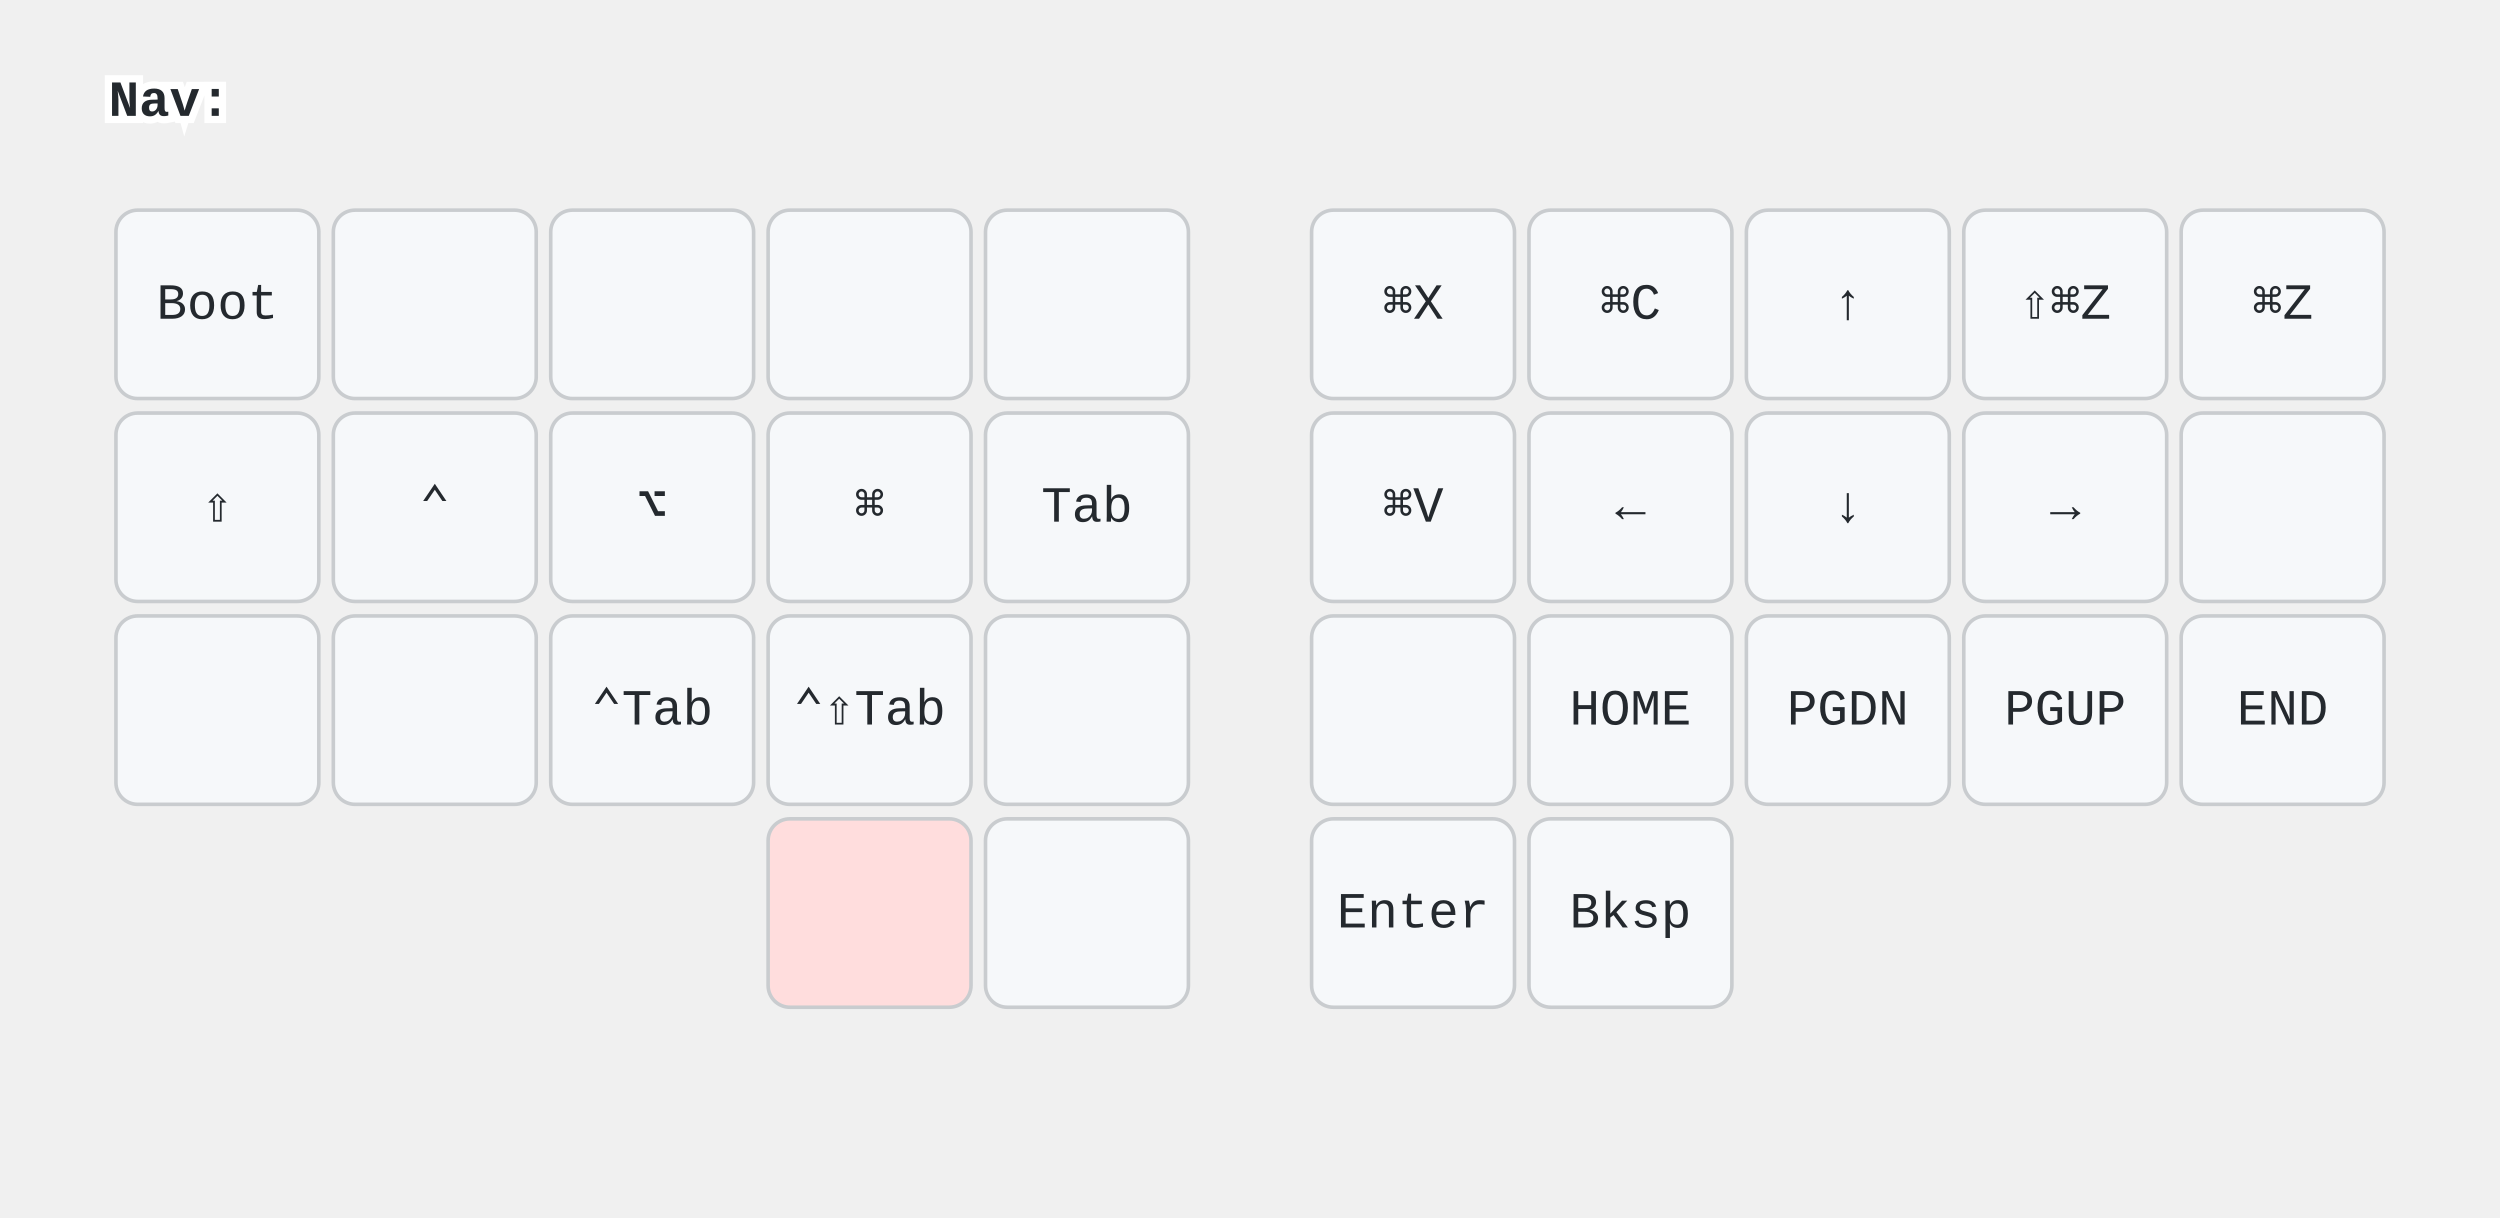
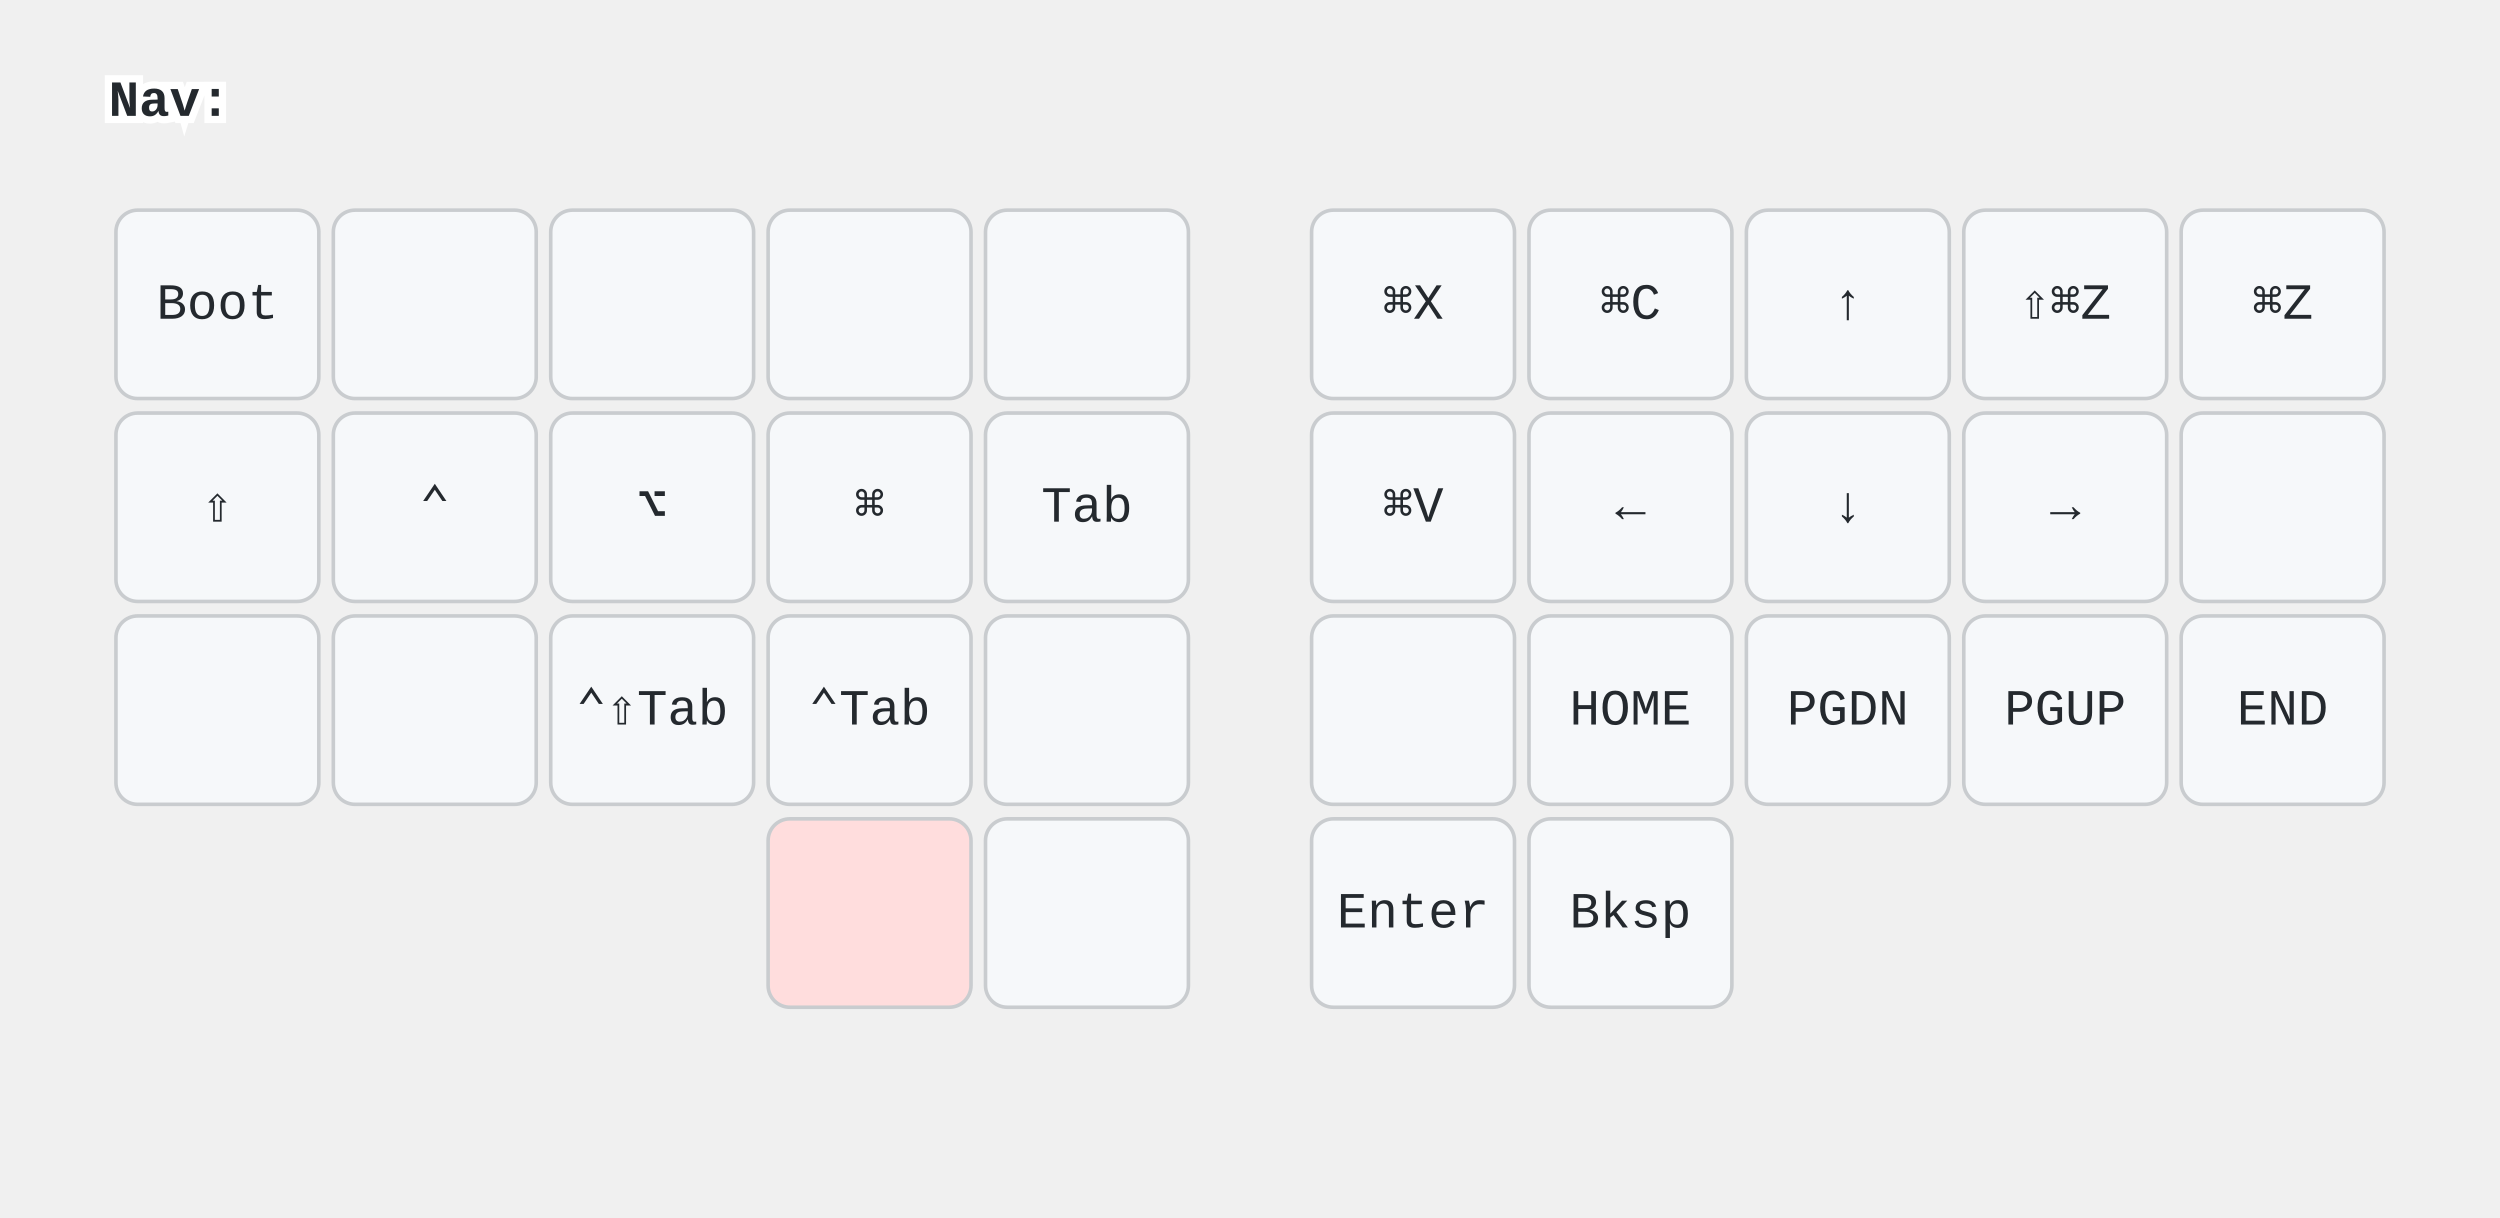
<svg xmlns="http://www.w3.org/2000/svg" width="690" height="336" viewBox="0 0 690 336" class="keymap">
  <style>/* inherit to force styles through use tags */
svg path {
    fill: inherit;
}

/* font and background color specifications */
svg.keymap {
    font-family: SFMono-Regular,Consolas,Liberation Mono,Menlo,monospace;
    font-size: 14px;
    font-kerning: normal;
    text-rendering: optimizeLegibility;
    fill: #24292e;
}

/* default key styling */
rect.key {
    fill: #f6f8fa;
}

rect.key, rect.combo {
    stroke: #c9cccf;
    stroke-width: 1;
}

/* default key side styling, only used is draw_key_sides is set */
rect.side {
    filter: brightness(90%);
}

/* color accent for combo boxes */
rect.combo, rect.combo-separate {
    fill: #cdf;
}

/* color accent for held keys */
rect.held, rect.combo.held {
    fill: #fdd;
}

/* color accent for ghost (optional) keys */
rect.ghost, rect.combo.ghost {
    stroke-dasharray: 4, 4;
    stroke-width: 2;
}

text {
    text-anchor: middle;
    dominant-baseline: middle;
}

/* styling for layer labels */
text.label {
    font-weight: bold;
    text-anchor: start;
    stroke: white;
    stroke-width: 4;
    paint-order: stroke;
}

/* styling for optional footer */
text.footer {
    text-anchor: end;
    dominant-baseline: auto;
    stroke: white;
    stroke-width: 4;
    paint-order: stroke;
}

/* styling for combo tap, and key non-tap label text */
text.combo, text.hold, text.shifted, text.left, text.right, text.tl, text.tr, text.bl, text.br {
    font-size: 11px;
}

text.hold, text.bl, text.br {
    text-anchor: middle;
    dominant-baseline: auto;
}

text.shifted, text.tl, text.tr {
    text-anchor: middle;
    dominant-baseline: hanging;
}

text.left, text.tl, text.bl {
    text-anchor: start;
}

text.right, text.tr, text.br {
    text-anchor: end;
}

text.layer-activator {
    text-decoration: underline;
}

/* styling for hold/shifted label text in combo box */
text.combo.hold, text.combo.shifted, text.combo.left, text.combo.right {
    font-size: 8px;
}

/* lighter symbol for transparent keys */
text.trans {
    fill: #7b7e81;
}

/* styling for combo dendrons */
path.combo {
    stroke-width: 1;
    stroke: gray;
    fill: none;
}

/* Start Tabler Icons Cleanup */
/* cannot use height/width with glyphs */
.icon-tabler &gt; path {
    fill: inherit;
    stroke: inherit;
    stroke-width: 2;
}
/* hide tabler's default box */
.icon-tabler &gt; path[stroke="none"][fill="none"] {
    visibility: hidden;
}
/* End Tabler Icons Cleanup */
</style>
  <g transform="translate(30, 0)" class="layer-Nav">
    <text x="0" y="28" class="label" id="Nav">Nav:</text>
    <g transform="translate(0, 56)">
      <g transform="translate(30, 28)" class="key keypos-0">
        <rect rx="6" ry="6" x="-28" y="-26" width="56" height="52" class="key" />
        <text x="0" y="0" class="key tap">Boot</text>
      </g>
      <g transform="translate(90, 28)" class="key keypos-1">
        <rect rx="6" ry="6" x="-28" y="-26" width="56" height="52" class="key" />
      </g>
      <g transform="translate(150, 28)" class="key keypos-2">
        <rect rx="6" ry="6" x="-28" y="-26" width="56" height="52" class="key" />
      </g>
      <g transform="translate(210, 28)" class="key keypos-3">
        <rect rx="6" ry="6" x="-28" y="-26" width="56" height="52" class="key" />
      </g>
      <g transform="translate(270, 28)" class="key keypos-4">
        <rect rx="6" ry="6" x="-28" y="-26" width="56" height="52" class="key" />
      </g>
      <g transform="translate(360, 28)" class="key keypos-5">
        <rect rx="6" ry="6" x="-28" y="-26" width="56" height="52" class="key" />
        <text x="0" y="0" class="key tap">⌘X</text>
      </g>
      <g transform="translate(420, 28)" class="key keypos-6">
        <rect rx="6" ry="6" x="-28" y="-26" width="56" height="52" class="key" />
        <text x="0" y="0" class="key tap">⌘C</text>
      </g>
      <g transform="translate(480, 28)" class="key keypos-7">
        <rect rx="6" ry="6" x="-28" y="-26" width="56" height="52" class="key" />
        <text x="0" y="0" class="key tap">↑</text>
      </g>
      <g transform="translate(540, 28)" class="key keypos-8">
        <rect rx="6" ry="6" x="-28" y="-26" width="56" height="52" class="key" />
        <text x="0" y="0" class="key tap">⇧⌘Z</text>
      </g>
      <g transform="translate(600, 28)" class="key keypos-9">
        <rect rx="6" ry="6" x="-28" y="-26" width="56" height="52" class="key" />
        <text x="0" y="0" class="key tap">⌘Z</text>
      </g>
      <g transform="translate(30, 84)" class="key keypos-10">
        <rect rx="6" ry="6" x="-28" y="-26" width="56" height="52" class="key" />
        <text x="0" y="0" class="key tap">⇧</text>
      </g>
      <g transform="translate(90, 84)" class="key keypos-11">
        <rect rx="6" ry="6" x="-28" y="-26" width="56" height="52" class="key" />
        <text x="0" y="0" class="key tap">⌃</text>
      </g>
      <g transform="translate(150, 84)" class="key keypos-12">
        <rect rx="6" ry="6" x="-28" y="-26" width="56" height="52" class="key" />
        <text x="0" y="0" class="key tap">⌥</text>
      </g>
      <g transform="translate(210, 84)" class="key keypos-13">
        <rect rx="6" ry="6" x="-28" y="-26" width="56" height="52" class="key" />
        <text x="0" y="0" class="key tap">⌘</text>
      </g>
      <g transform="translate(270, 84)" class="key keypos-14">
        <rect rx="6" ry="6" x="-28" y="-26" width="56" height="52" class="key" />
        <text x="0" y="0" class="key tap">Tab</text>
      </g>
      <g transform="translate(360, 84)" class="key keypos-15">
        <rect rx="6" ry="6" x="-28" y="-26" width="56" height="52" class="key" />
        <text x="0" y="0" class="key tap">⌘V</text>
      </g>
      <g transform="translate(420, 84)" class="key keypos-16">
        <rect rx="6" ry="6" x="-28" y="-26" width="56" height="52" class="key" />
        <text x="0" y="0" class="key tap">←</text>
      </g>
      <g transform="translate(480, 84)" class="key keypos-17">
        <rect rx="6" ry="6" x="-28" y="-26" width="56" height="52" class="key" />
        <text x="0" y="0" class="key tap">↓</text>
      </g>
      <g transform="translate(540, 84)" class="key keypos-18">
        <rect rx="6" ry="6" x="-28" y="-26" width="56" height="52" class="key" />
        <text x="0" y="0" class="key tap">→</text>
      </g>
      <g transform="translate(600, 84)" class="key keypos-19">
        <rect rx="6" ry="6" x="-28" y="-26" width="56" height="52" class="key" />
      </g>
      <g transform="translate(30, 140)" class="key keypos-20">
        <rect rx="6" ry="6" x="-28" y="-26" width="56" height="52" class="key" />
      </g>
      <g transform="translate(90, 140)" class="key keypos-21">
        <rect rx="6" ry="6" x="-28" y="-26" width="56" height="52" class="key" />
      </g>
      <g transform="translate(150, 140)" class="key keypos-22">
        <rect rx="6" ry="6" x="-28" y="-26" width="56" height="52" class="key" />
+         <text x="0" y="0" class="key tap">⌃⇧Tab</text>
+       </g>
+       <g transform="translate(210, 140)" class="key keypos-23">
+         <rect rx="6" ry="6" x="-28" y="-26" width="56" height="52" class="key" />
        <text x="0" y="0" class="key tap">⌃Tab</text>
-       </g>
-       <g transform="translate(210, 140)" class="key keypos-23">
-         <rect rx="6" ry="6" x="-28" y="-26" width="56" height="52" class="key" />
-         <text x="0" y="0" class="key tap">⌃⇧Tab</text>
      </g>
      <g transform="translate(270, 140)" class="key keypos-24">
        <rect rx="6" ry="6" x="-28" y="-26" width="56" height="52" class="key" />
      </g>
      <g transform="translate(360, 140)" class="key keypos-25">
        <rect rx="6" ry="6" x="-28" y="-26" width="56" height="52" class="key" />
      </g>
      <g transform="translate(420, 140)" class="key keypos-26">
        <rect rx="6" ry="6" x="-28" y="-26" width="56" height="52" class="key" />
        <text x="0" y="0" class="key tap">HOME</text>
      </g>
      <g transform="translate(480, 140)" class="key keypos-27">
        <rect rx="6" ry="6" x="-28" y="-26" width="56" height="52" class="key" />
        <text x="0" y="0" class="key tap">PGDN</text>
      </g>
      <g transform="translate(540, 140)" class="key keypos-28">
        <rect rx="6" ry="6" x="-28" y="-26" width="56" height="52" class="key" />
        <text x="0" y="0" class="key tap">PGUP</text>
      </g>
      <g transform="translate(600, 140)" class="key keypos-29">
        <rect rx="6" ry="6" x="-28" y="-26" width="56" height="52" class="key" />
        <text x="0" y="0" class="key tap">END</text>
      </g>
      <g transform="translate(210, 196)" class="key held keypos-30">
        <rect rx="6" ry="6" x="-28" y="-26" width="56" height="52" class="key held" />
      </g>
      <g transform="translate(270, 196)" class="key keypos-31">
        <rect rx="6" ry="6" x="-28" y="-26" width="56" height="52" class="key" />
      </g>
      <g transform="translate(360, 196)" class="key keypos-32">
        <rect rx="6" ry="6" x="-28" y="-26" width="56" height="52" class="key" />
        <text x="0" y="0" class="key tap">Enter</text>
      </g>
      <g transform="translate(420, 196)" class="key keypos-33">
        <rect rx="6" ry="6" x="-28" y="-26" width="56" height="52" class="key" />
        <text x="0" y="0" class="key tap">Bksp</text>
      </g>
    </g>
  </g>
</svg>
